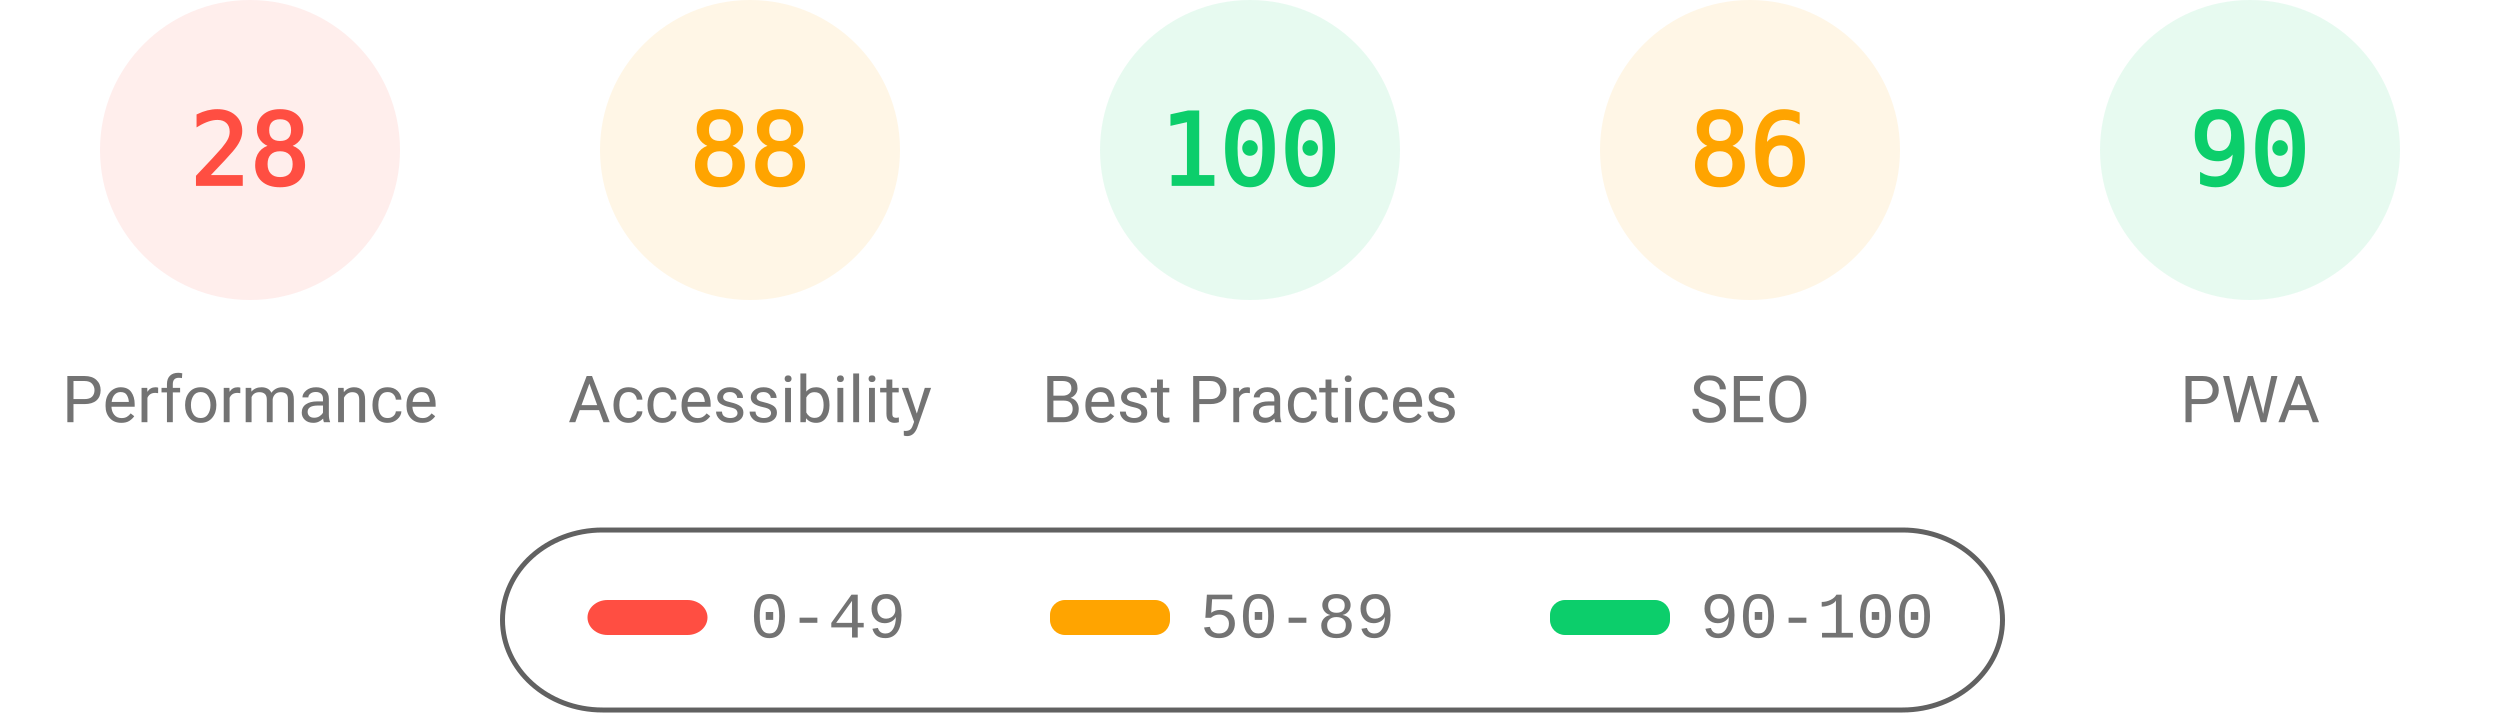
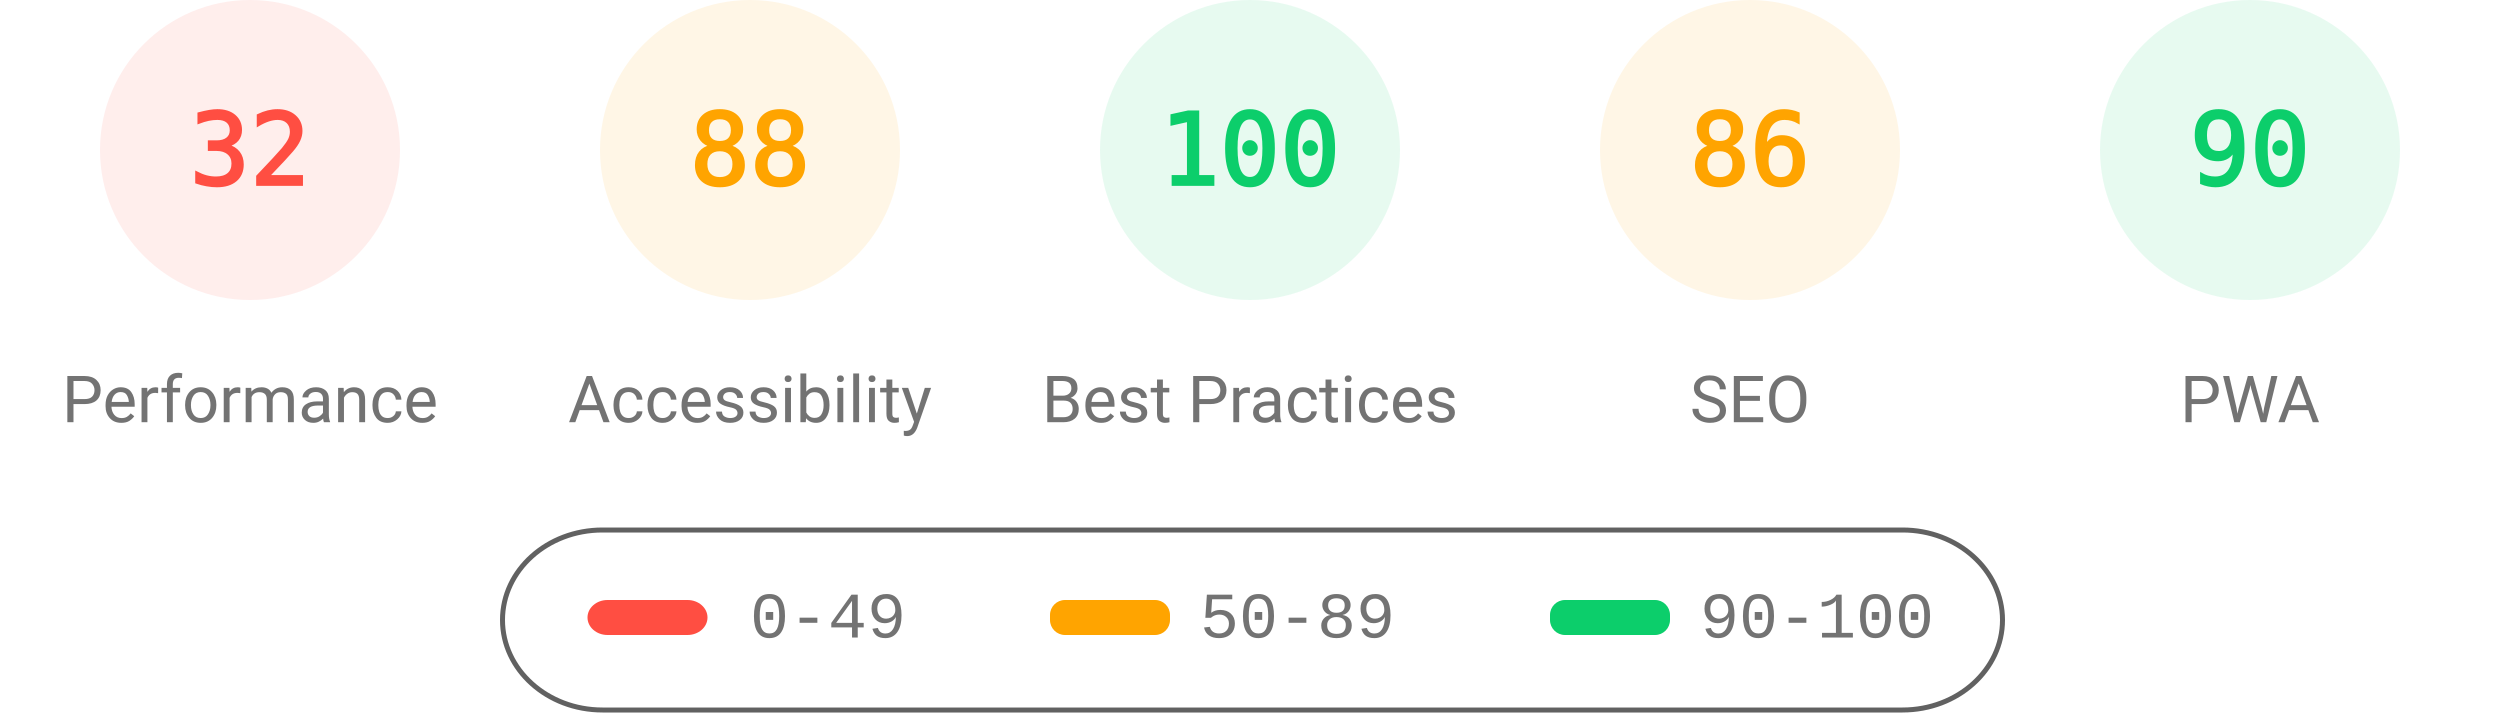
<svg xmlns="http://www.w3.org/2000/svg" fill="none" width="1000" height="285">
  <style>.gauge-base{opacity:.1}.gauge-arc{fill:none;animation-delay:250ms;stroke-linecap:round;transform:rotate(-90deg);transform-origin:100px 60px;animation:load-gauge 1s ease forwards}.guage-text{font-size:40px;font-family:monospace;text-align:center}.guage-red{color:#ff4e42;fill:#ff4e42;stroke:#ff4e42}.guage-orange{color:#ffa400;fill:#ffa400;stroke:#ffa400}.guage-green{color:#0cce6b;fill:#0cce6b;stroke:#0cce6b}.guage-undefined{color:#5c5c5c;fill:#5c5c5c;stroke:#5c5c5c}.guage-title{color:#737373;fill:#737373;stroke:none;font-size:26px;line-height:26px;font-family:Roboto,Halvetica,Arial,sans-serif}@keyframes load-gauge{from{stroke-dasharray:0 352.858}}</style>
  <svg class="guage-div guage-perf guage-red" viewBox="0 0 200 200" width="200" height="200">
    <circle class="gauge-base" r="56" cx="100" cy="60" stroke-width="8" />
-     <circle class="gauge-arc guage-arc-1" r="56" cx="100" cy="60" stroke-width="8" style="stroke-dasharray:98.52,351.858" />
-     <text class="guage-text" x="100" y="60" alignment-baseline="central" dominant-baseline="central" text-anchor="middle">28</text>
+     <circle class="gauge-arc guage-arc-1" r="56" cx="100" cy="60" stroke-width="8" style="stroke-dasharray:112.595,351.858" />
+     <text class="guage-text" x="100" y="60" alignment-baseline="central" dominant-baseline="central" text-anchor="middle">32</text>
    <text class="guage-title" x="100" y="160" alignment-baseline="central" dominant-baseline="central" text-anchor="middle">Performance</text>
  </svg>
  <svg class="guage-div guage-acc guage-orange" viewBox="0 0 200 200" width="200" height="200" x="200">
    <circle class="gauge-base" r="56" cx="100" cy="60" stroke-width="8" />
    <circle class="gauge-arc guage-arc-2" r="56" cx="100" cy="60" stroke-width="8" style="stroke-dasharray:309.635,351.858" />
    <text class="guage-text" x="100" y="60" alignment-baseline="central" dominant-baseline="central" text-anchor="middle">88</text>
    <text class="guage-title" x="100" y="160" alignment-baseline="central" dominant-baseline="central" text-anchor="middle">Accessibility</text>
  </svg>
  <svg class="guage-div guage-best guage-green" viewBox="0 0 200 200" width="200" height="200" x="400">
    <circle class="gauge-base" r="56" cx="100" cy="60" stroke-width="8" />
    <circle class="gauge-arc guage-arc-3" r="56" cx="100" cy="60" stroke-width="8" style="stroke-dasharray:351.858,351.858" />
    <text class="guage-text" x="100" y="60" alignment-baseline="central" dominant-baseline="central" text-anchor="middle">100</text>
    <text class="guage-title" x="100" y="160" alignment-baseline="central" dominant-baseline="central" text-anchor="middle">Best Practices</text>
  </svg>
  <svg class="guage-div guage-seo guage-orange" viewBox="0 0 200 200" width="200" height="200" x="600">
    <circle class="gauge-base" r="56" cx="100" cy="60" stroke-width="8" />
    <circle class="gauge-arc guage-arc-4" r="56" cx="100" cy="60" stroke-width="8" style="stroke-dasharray:302.598,351.858" />
    <text class="guage-text" x="100" y="60" alignment-baseline="central" dominant-baseline="central" text-anchor="middle">86</text>
    <text class="guage-title" x="100" y="160" alignment-baseline="central" dominant-baseline="central" text-anchor="middle">SEO</text>
  </svg>
  <svg class="guage-div guage-pwa guage-green" viewBox="0 0 200 200" width="200" height="200" x="800">
    <circle class="gauge-base" r="56" cx="100" cy="60" stroke-width="8" />
    <circle class="gauge-arc guage-arc-4" r="56" cx="100" cy="60" stroke-width="8" style="stroke-dasharray:316.672,351.858" />
    <text class="guage-text" x="100" y="60" alignment-baseline="central" dominant-baseline="central" text-anchor="middle">90</text>
    <text class="guage-title" x="100" y="160" alignment-baseline="central" dominant-baseline="central" text-anchor="middle">PWA</text>
  </svg>
  <svg width="604" height="76" x="200" y="210">
    <path fill="none" id="canvas_background" d="M-1-1h604v80H-1z" />
    <rect fill-opacity="0" stroke="#616161" stroke-width="2" rx="40" id="svg_2" height="72" width="600" y="2" x="1" fill="#000" />
    <rect stroke="#000" rx="8" id="svg_3" height="14" width="48" y="30" x="35" stroke-opacity="null" stroke-width="0" fill="#ff4e42" />
    <rect stroke="#000" rx="6" id="svg_4" height="14" width="48" y="30" x="220" stroke-opacity="null" stroke-width="0" fill="#ffa400" />
    <rect stroke="#000" rx="6" id="svg_5" height="14" width="48" y="30" x="420" stroke-opacity="null" stroke-width="0" fill="#0cce6b" />
    <text xml:space="preserve" text-anchor="start" font-family="'Courier New', Courier, monospace" font-size="26" id="svg_6" y="45" x="100" stroke-opacity="null" stroke-width="0" stroke="#000" fill="#737373">0-49</text>
    <text xml:space="preserve" text-anchor="start" font-family="'Courier New', Courier, monospace" font-size="26" id="svg_7" y="45" x="280" stroke-opacity="null" stroke-width="0" stroke="#000" fill="#737373">50-89</text>
    <text xml:space="preserve" text-anchor="start" font-family="'Courier New', Courier, monospace" font-size="26" id="svg_8" y="45" x="480" stroke-opacity="null" stroke-width="0" stroke="#000" fill="#737373">90-100</text>
  </svg>
</svg>
